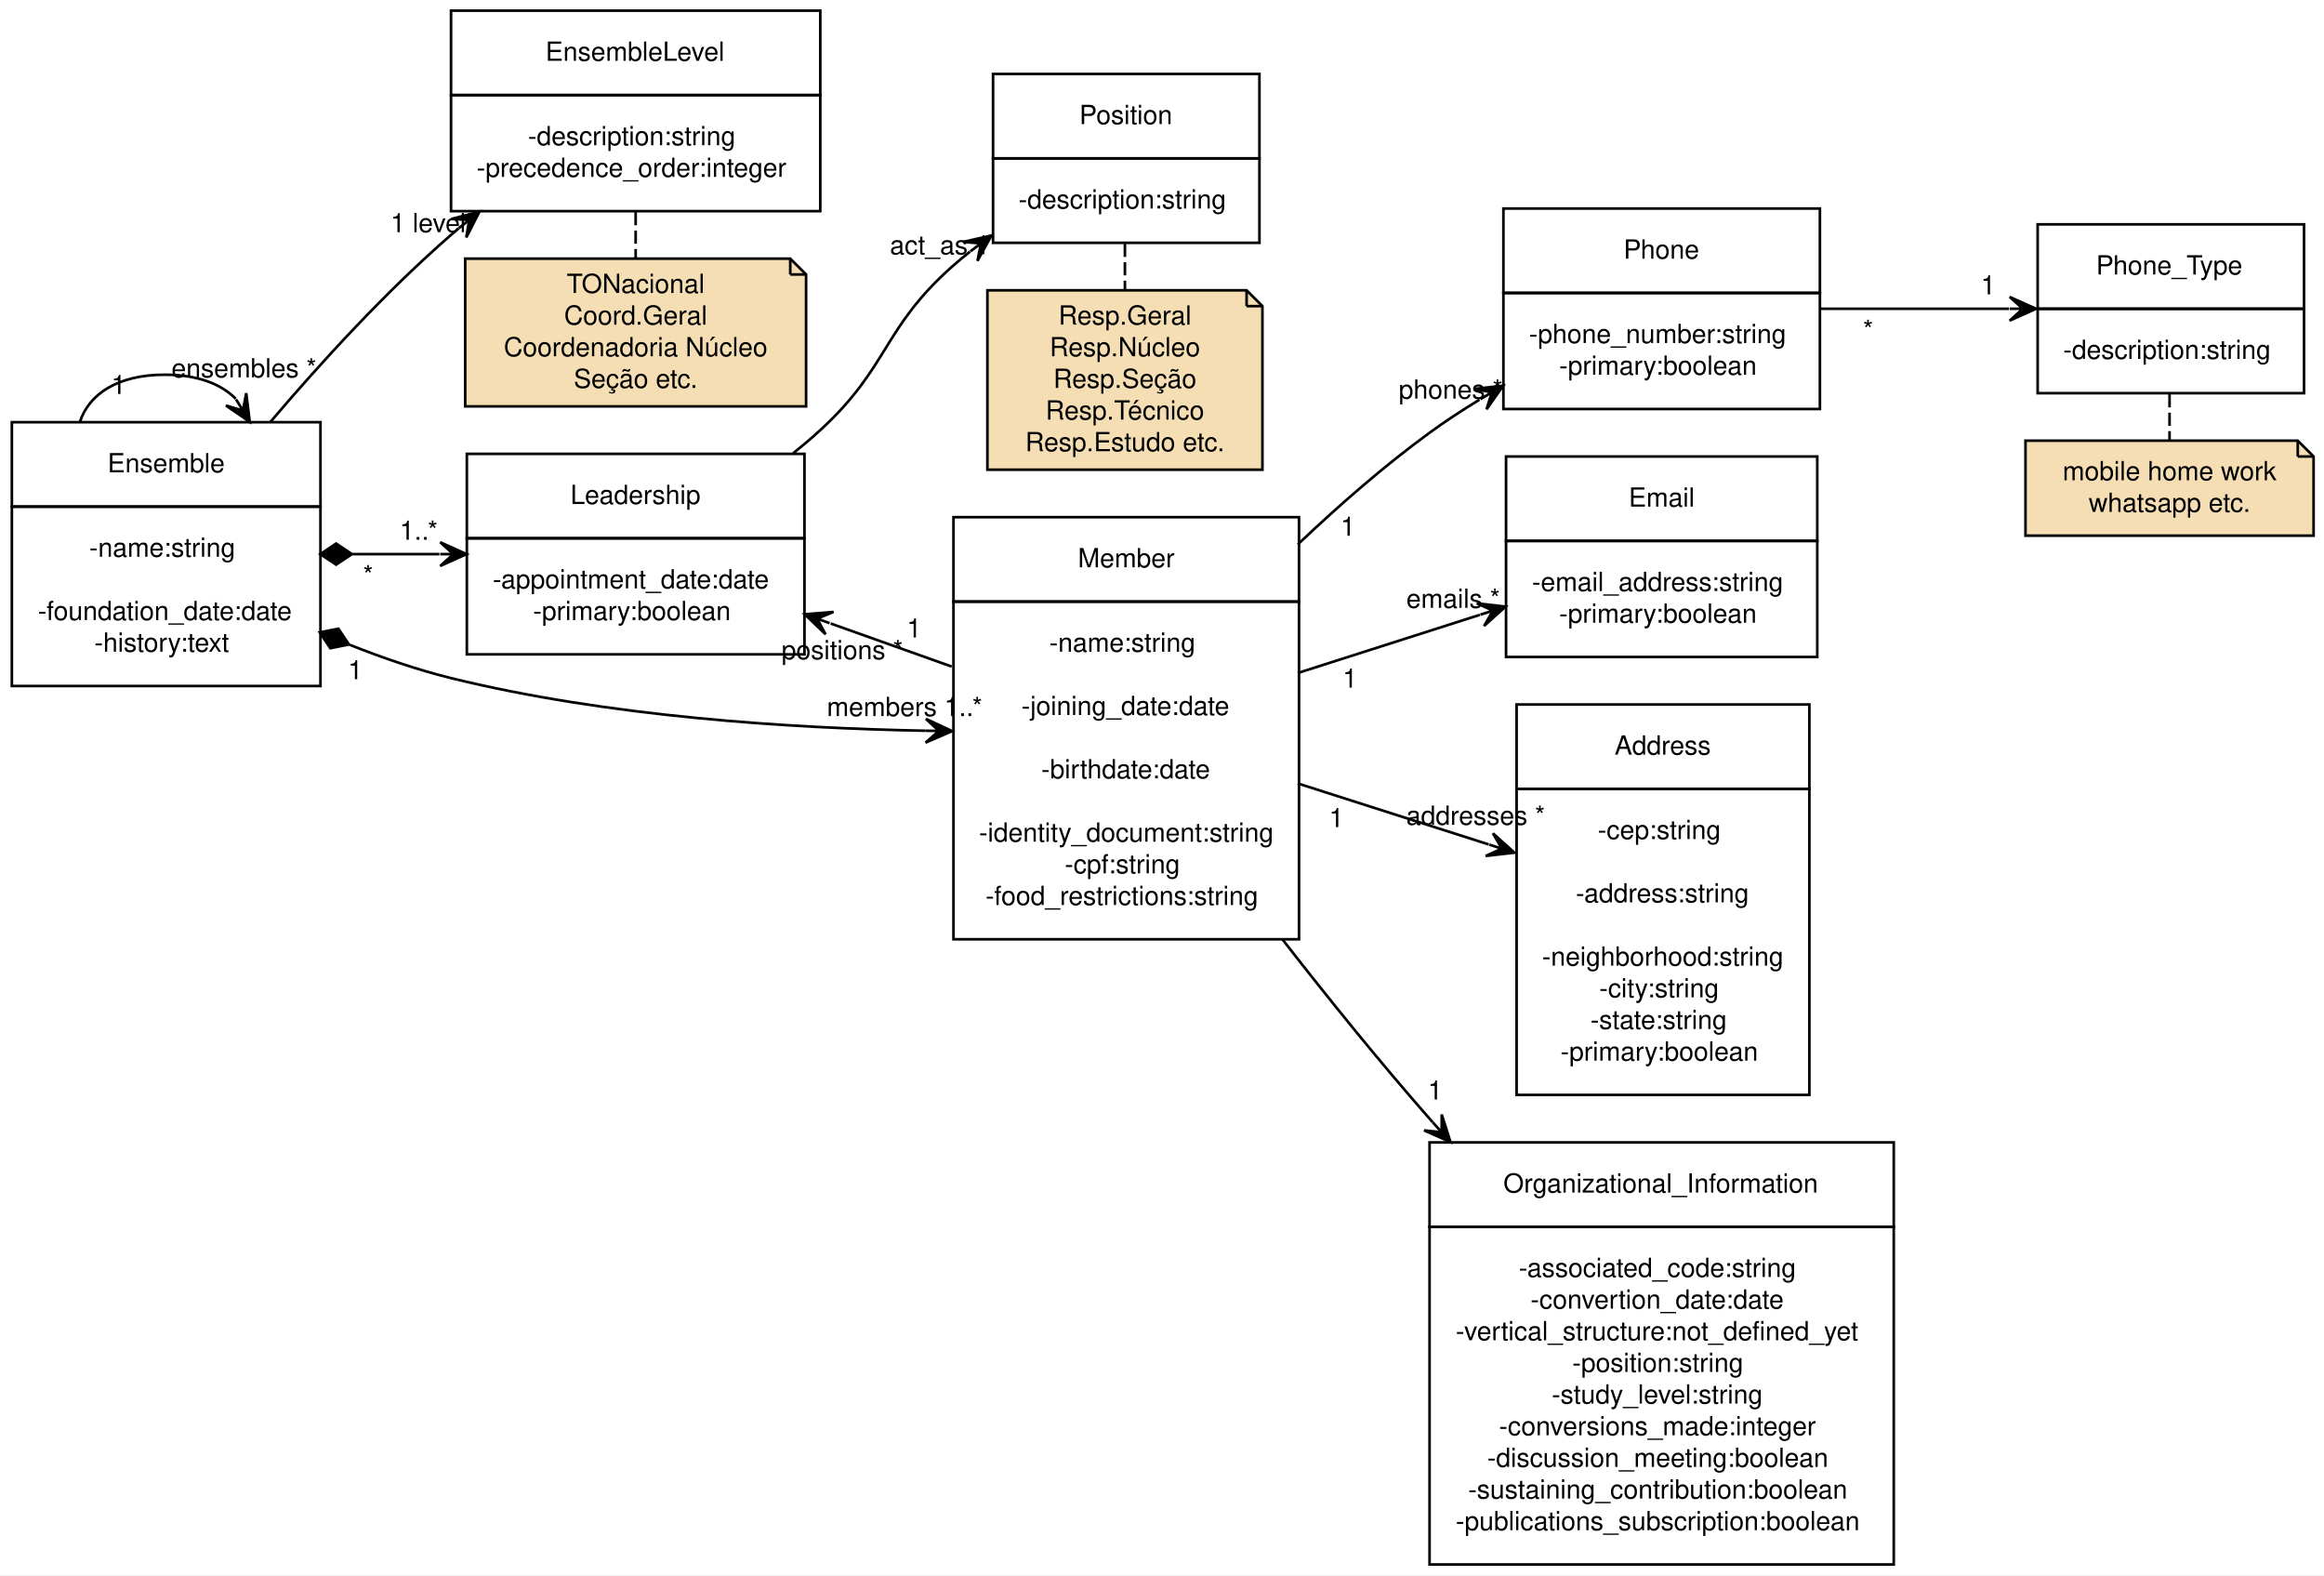
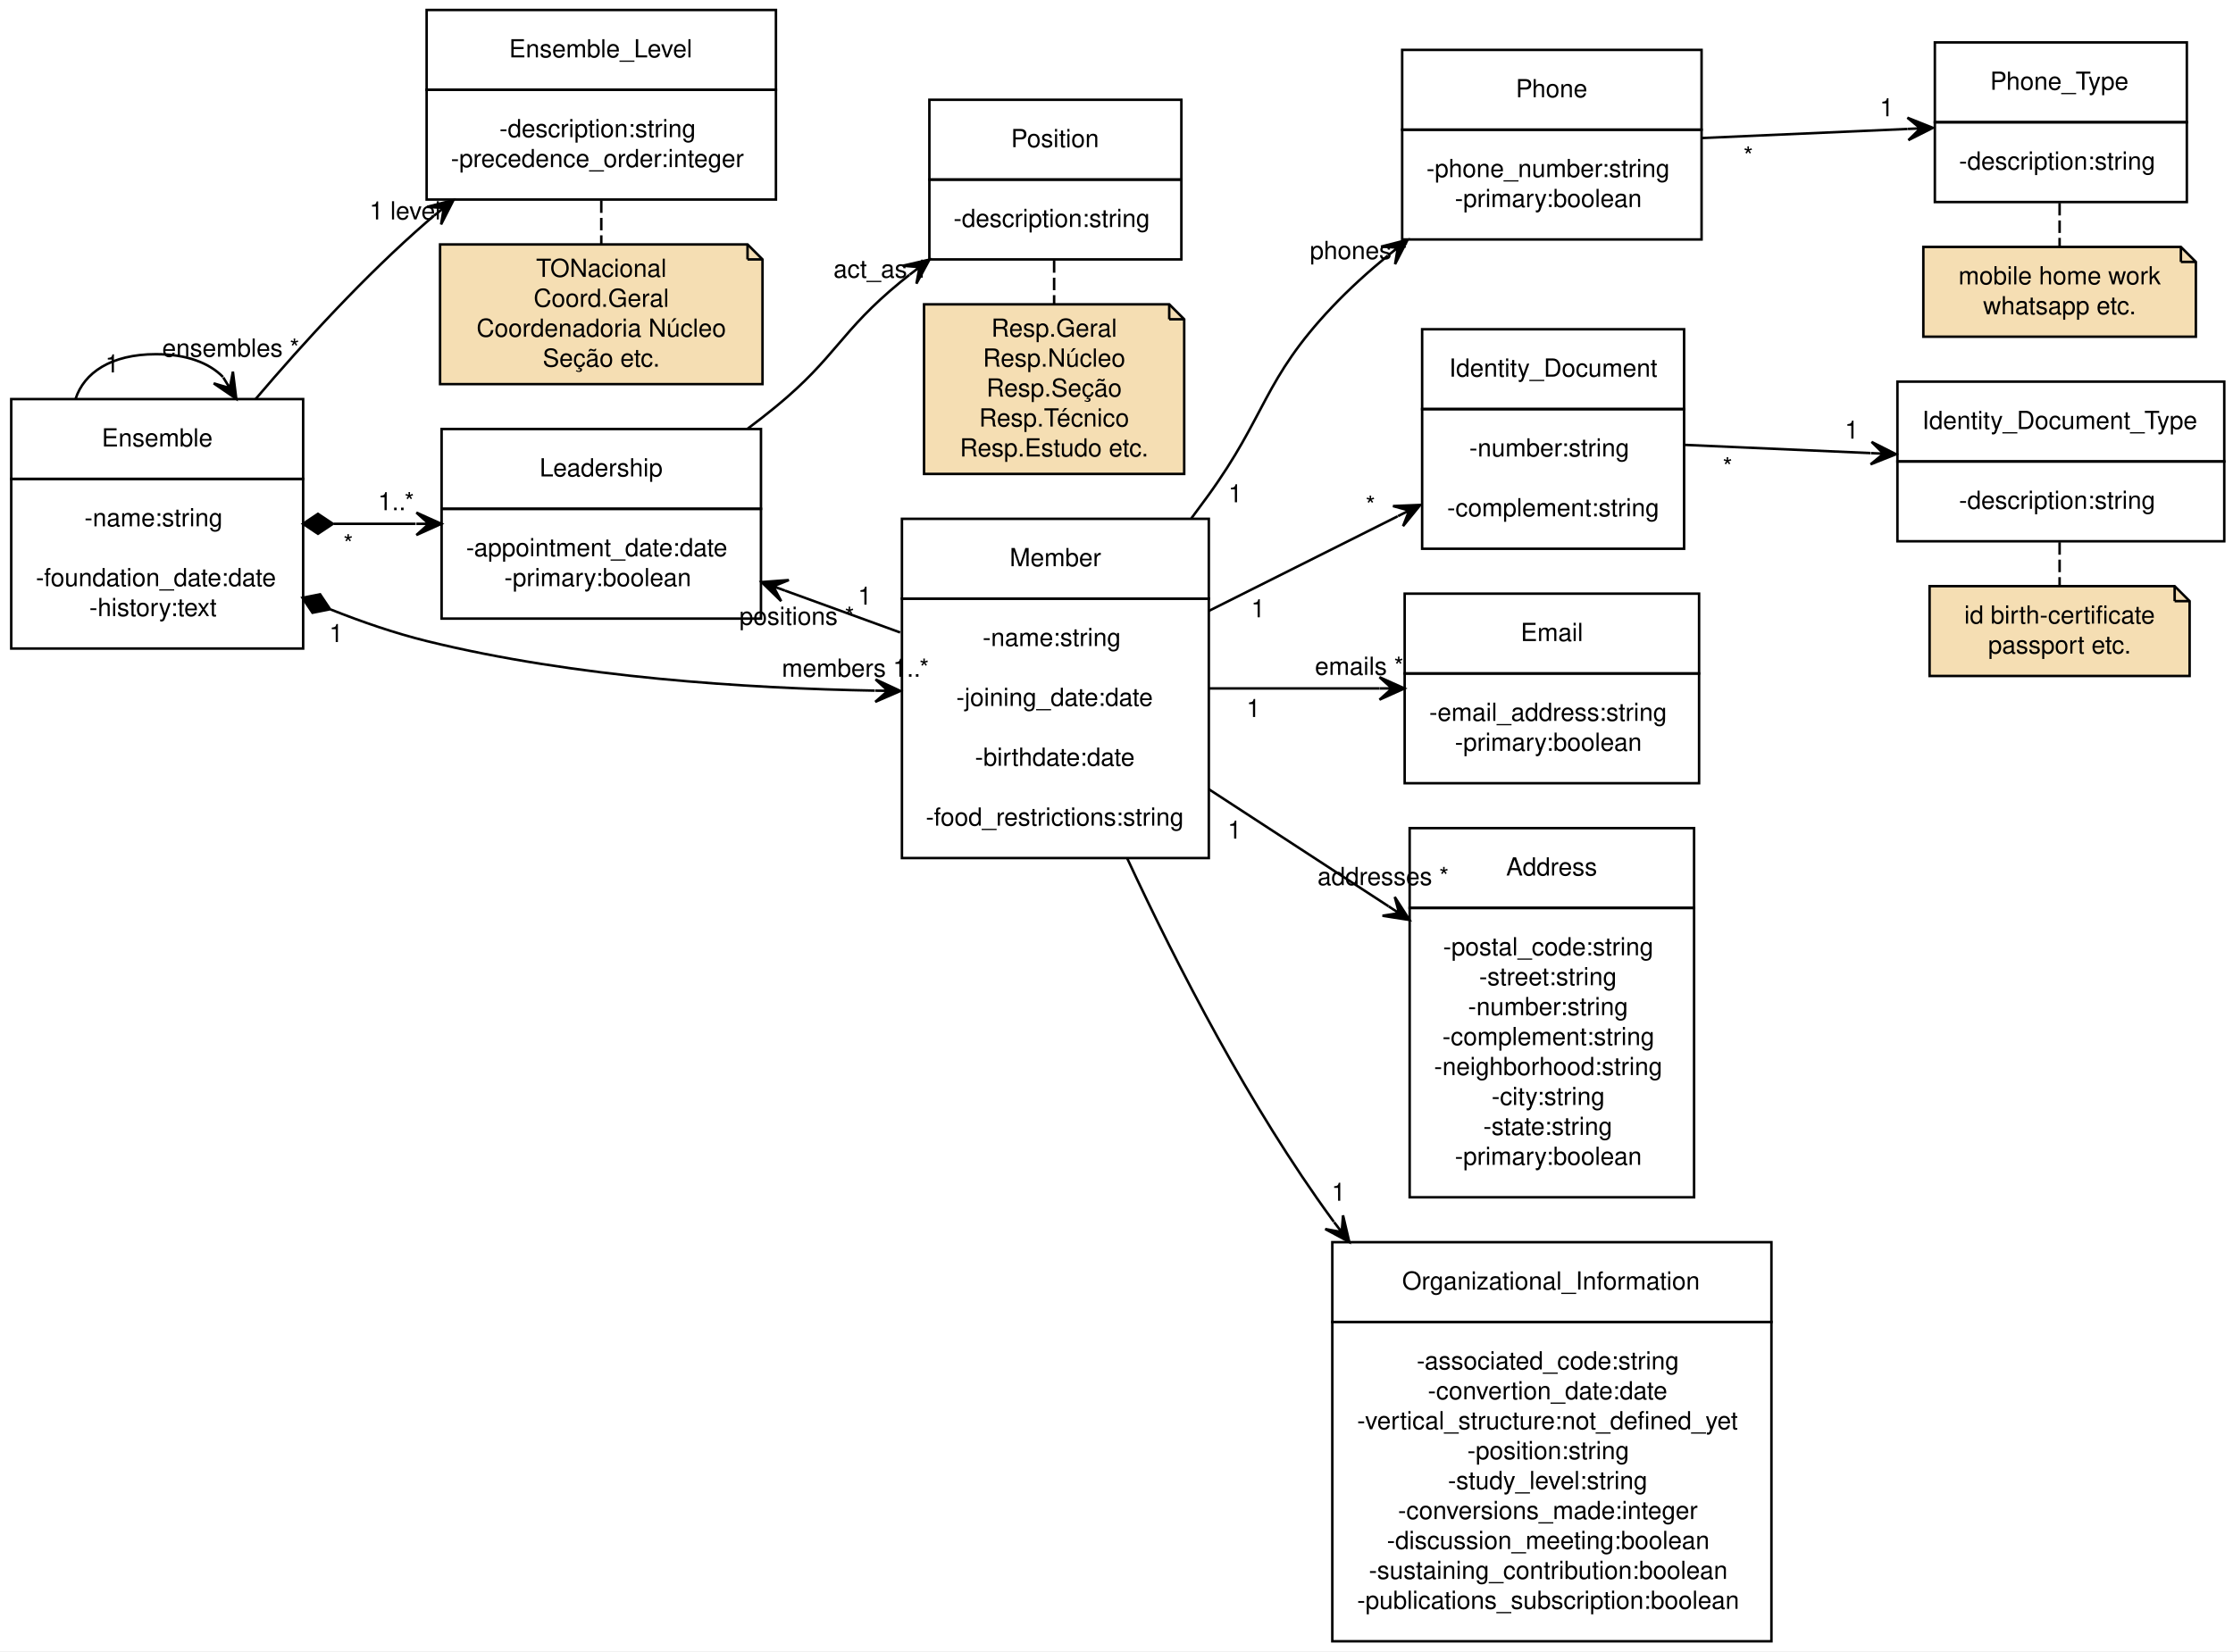
- <svg xmlns="http://www.w3.org/2000/svg" width="881pt" height="597pt" viewBox="0.00 0.00 881.12 597.00">
-   <g id="graph0" class="graph" transform="scale(1 1) rotate(0) translate(4 593)">
-     <polygon fill="#ffffff" stroke="transparent" points="-4,4 -4,-593 877.115,-593 877.115,4 -4,4" />
+ <svg xmlns="http://www.w3.org/2000/svg" width="895pt" height="662pt" viewBox="0.00 0.00 895.00 662.00">
+   <g id="graph0" class="graph" transform="scale(1 1) rotate(0) translate(4 658)">
+     <polygon fill="#ffffff" stroke="transparent" points="-4,4 -4,-658 891,-658 891,4 -4,4" />
    <g id="node1" class="node">
-       <polygon fill="none" stroke="#000000" points="372.5,-533 372.5,-565 473.5,-565 473.5,-533 372.5,-533" />
-       <text text-anchor="start" x="405.219" y="-546" font-family="Helvetica,sans-Serif" font-size="10.00" fill="#000000">Position</text>
-       <polygon fill="none" stroke="#000000" points="372.5,-501 372.5,-533 473.5,-533 473.5,-501 372.5,-501" />
-       <text text-anchor="start" x="382.163" y="-514" font-family="Helvetica,sans-Serif" font-size="10.00" fill="#000000"> -description:string</text>
+       <polygon fill="none" stroke="#000000" points="368.5,-586 368.5,-618 469.5,-618 469.5,-586 368.5,-586" />
+       <text text-anchor="start" x="401.219" y="-599" font-family="Helvetica,sans-Serif" font-size="10.00" fill="#000000">Position</text>
+       <polygon fill="none" stroke="#000000" points="368.5,-554 368.5,-586 469.5,-586 469.5,-554 368.5,-554" />
+       <text text-anchor="start" x="378.163" y="-567" font-family="Helvetica,sans-Serif" font-size="10.00" fill="#000000"> -description:string</text>
+     </g>
+     <g id="node14" class="node">
+       <polygon fill="#f5deb3" stroke="#000000" points="464.637,-536 366.363,-536 366.363,-468 470.637,-468 470.637,-530 464.637,-536" />
+       <polyline fill="none" stroke="#000000" points="464.637,-536 464.637,-530 " />
+       <polyline fill="none" stroke="#000000" points="470.637,-530 464.637,-530 " />
+       <text text-anchor="middle" x="418.5" y="-523" font-family="Helvetica,sans-Serif" font-size="10.00" fill="#000000">Resp.Geral</text>
+       <text text-anchor="middle" x="418.5" y="-511" font-family="Helvetica,sans-Serif" font-size="10.00" fill="#000000">Resp.Núcleo</text>
+       <text text-anchor="middle" x="418.5" y="-499" font-family="Helvetica,sans-Serif" font-size="10.00" fill="#000000">Resp.Seção</text>
+       <text text-anchor="middle" x="418.5" y="-487" font-family="Helvetica,sans-Serif" font-size="10.00" fill="#000000">Resp.Técnico</text>
+       <text text-anchor="middle" x="418.5" y="-475" font-family="Helvetica,sans-Serif" font-size="10.00" fill="#000000">Resp.Estudo etc.</text>
+     </g>
+     <g id="edge12" class="edge">
+       <path fill="none" stroke="#000000" stroke-dasharray="5,2" d="M418.5,-553.659C418.5,-547.814 418.5,-541.97 418.5,-536.125" />
+     </g>
+     <g id="node2" class="node">
+       <polygon fill="none" stroke="#000000" points="771.5,-609 771.5,-641 872.5,-641 872.5,-609 771.5,-609" />
+       <text text-anchor="start" x="793.654" y="-622" font-family="Helvetica,sans-Serif" font-size="10.00" fill="#000000">Phone_Type</text>
+       <polygon fill="none" stroke="#000000" points="771.5,-577 771.5,-609 872.5,-609 872.5,-577 771.5,-577" />
+       <text text-anchor="start" x="781.163" y="-590" font-family="Helvetica,sans-Serif" font-size="10.00" fill="#000000"> -description:string</text>
+     </g>
+     <g id="node15" class="node">
+       <polygon fill="#f5deb3" stroke="#000000" points="870.115,-559 766.885,-559 766.885,-523 876.115,-523 876.115,-553 870.115,-559" />
+       <polyline fill="none" stroke="#000000" points="870.115,-559 870.115,-553 " />
+       <polyline fill="none" stroke="#000000" points="876.115,-553 870.115,-553 " />
+       <text text-anchor="middle" x="821.5" y="-544" font-family="Helvetica,sans-Serif" font-size="10.00" fill="#000000">mobile home work</text>
+       <text text-anchor="middle" x="821.5" y="-532" font-family="Helvetica,sans-Serif" font-size="10.00" fill="#000000">whatsapp etc.</text>
+     </g>
+     <g id="edge15" class="edge">
+       <path fill="none" stroke="#000000" stroke-dasharray="5,2" d="M821.5,-576.619C821.5,-570.767 821.5,-564.915 821.5,-559.062" />
+     </g>
+     <g id="node3" class="node">
+       <polygon fill="none" stroke="#000000" points="558,-606 558,-638 678,-638 678,-606 558,-606" />
+       <text text-anchor="start" x="603.548" y="-619" font-family="Helvetica,sans-Serif" font-size="10.00" fill="#000000">Phone</text>
+       <polygon fill="none" stroke="#000000" points="558,-562 558,-606 678,-606 678,-562 558,-562" />
+       <text text-anchor="start" x="567.71" y="-587" font-family="Helvetica,sans-Serif" font-size="10.00" fill="#000000"> -phone_number:string</text>
+       <text text-anchor="start" x="579.108" y="-575" font-family="Helvetica,sans-Serif" font-size="10.00" fill="#000000"> -primary:boolean</text>
+     </g>
+     <g id="edge14" class="edge">
+       <path fill="none" stroke="#000000" d="M678.231,-602.664C704.201,-603.812 734.527,-605.154 760.574,-606.306" />
+       <polygon fill="#000000" stroke="#000000" points="770.7,-606.753 760.511,-610.807 765.705,-606.532 760.71,-606.311 760.71,-606.311 760.71,-606.311 765.705,-606.532 760.909,-601.816 770.7,-606.753 770.7,-606.753" />
+       <text text-anchor="middle" x="752.218" y="-611.397" font-family="Helvetica,sans-Serif" font-size="10.00" fill="#000000">1</text>
+       <text text-anchor="middle" x="696.713" y="-592.02" font-family="Helvetica,sans-Serif" font-size="10.00" fill="#000000">*</text>
+     </g>
+     <g id="node4" class="node">
+       <polygon fill="none" stroke="#000000" points="756.5,-473 756.5,-505 887.5,-505 887.5,-473 756.5,-473" />
+       <text text-anchor="start" x="766.429" y="-486" font-family="Helvetica,sans-Serif" font-size="10.00" fill="#000000">Identity_Document_Type</text>
+       <polygon fill="none" stroke="#000000" points="756.5,-441 756.5,-473 887.5,-473 887.5,-441 756.5,-441" />
+       <text text-anchor="start" x="781.163" y="-454" font-family="Helvetica,sans-Serif" font-size="10.00" fill="#000000"> -description:string</text>
+     </g>
+     <g id="node16" class="node">
+       <polygon fill="#f5deb3" stroke="#000000" points="867.612,-423 769.388,-423 769.388,-387 873.612,-387 873.612,-417 867.612,-423" />
+       <polyline fill="none" stroke="#000000" points="867.612,-423 867.612,-417 " />
+       <polyline fill="none" stroke="#000000" points="873.612,-417 867.612,-417 " />
+       <text text-anchor="middle" x="821.5" y="-408" font-family="Helvetica,sans-Serif" font-size="10.00" fill="#000000">id birth-certificate</text>
+       <text text-anchor="middle" x="821.5" y="-396" font-family="Helvetica,sans-Serif" font-size="10.00" fill="#000000">passport etc.</text>
+     </g>
+     <g id="edge17" class="edge">
+       <path fill="none" stroke="#000000" stroke-dasharray="5,2" d="M821.5,-440.619C821.5,-434.767 821.5,-428.915 821.5,-423.062" />
+     </g>
+     <g id="node5" class="node">
+       <polygon fill="none" stroke="#000000" points="566,-494 566,-526 671,-526 671,-494 566,-494" />
+       <text text-anchor="start" x="576.822" y="-507" font-family="Helvetica,sans-Serif" font-size="10.00" fill="#000000">Identity_Document</text>
+       <polygon fill="none" stroke="#000000" points="566,-438 566,-494 671,-494 671,-438 566,-438" />
+       <text text-anchor="start" x="584.887" y="-475" font-family="Helvetica,sans-Serif" font-size="10.00" fill="#000000"> -number:string</text>
+       <text text-anchor="start" x="575.998" y="-451" font-family="Helvetica,sans-Serif" font-size="10.00" fill="#000000">-complement:string</text>
+     </g>
+     <g id="edge16" class="edge">
+       <path fill="none" stroke="#000000" d="M670.671,-479.671C693.546,-478.659 720.772,-477.455 745.756,-476.35" />
+       <polygon fill="#000000" stroke="#000000" points="755.938,-475.899 746.147,-480.837 750.943,-476.12 745.948,-476.341 745.948,-476.341 745.948,-476.341 750.943,-476.12 745.749,-471.846 755.938,-475.899 755.938,-475.899" />
+       <text text-anchor="middle" x="738.203" y="-482.144" font-family="Helvetica,sans-Serif" font-size="10.00" fill="#000000">1</text>
+       <text text-anchor="middle" x="688.406" y="-467.426" font-family="Helvetica,sans-Serif" font-size="10.00" fill="#000000">*</text>
+     </g>
+     <g id="node6" class="node">
+       <polygon fill="none" stroke="#000000" points="559,-388 559,-420 677,-420 677,-388 559,-388" />
+       <text text-anchor="start" x="605.503" y="-401" font-family="Helvetica,sans-Serif" font-size="10.00" fill="#000000">Email</text>
+       <polygon fill="none" stroke="#000000" points="559,-344 559,-388 677,-388 677,-344 559,-344" />
+       <text text-anchor="start" x="568.83" y="-369" font-family="Helvetica,sans-Serif" font-size="10.00" fill="#000000"> -email_address:string</text>
+       <text text-anchor="start" x="579.108" y="-357" font-family="Helvetica,sans-Serif" font-size="10.00" fill="#000000"> -primary:boolean</text>
+     </g>
+     <g id="node7" class="node">
+       <polygon fill="none" stroke="#000000" points="561,-294 561,-326 675,-326 675,-294 561,-294" />
+       <text text-anchor="start" x="599.663" y="-307" font-family="Helvetica,sans-Serif" font-size="10.00" fill="#000000">Address</text>
+       <polygon fill="none" stroke="#000000" points="561,-178 561,-294 675,-294 675,-178 561,-178" />
+       <text text-anchor="start" x="574.379" y="-275" font-family="Helvetica,sans-Serif" font-size="10.00" fill="#000000"> -postal_code:string</text>
+       <text text-anchor="start" x="588.832" y="-263" font-family="Helvetica,sans-Serif" font-size="10.00" fill="#000000"> -street:string</text>
+       <text text-anchor="start" x="584.387" y="-251" font-family="Helvetica,sans-Serif" font-size="10.00" fill="#000000"> -number:string</text>
+       <text text-anchor="start" x="574.109" y="-239" font-family="Helvetica,sans-Serif" font-size="10.00" fill="#000000"> -complement:string</text>
+       <text text-anchor="start" x="570.765" y="-227" font-family="Helvetica,sans-Serif" font-size="10.00" fill="#000000"> -neighborhood:string</text>
+       <text text-anchor="start" x="593.835" y="-215" font-family="Helvetica,sans-Serif" font-size="10.00" fill="#000000"> -city:string</text>
+       <text text-anchor="start" x="590.496" y="-203" font-family="Helvetica,sans-Serif" font-size="10.00" fill="#000000"> -state:string</text>
+       <text text-anchor="start" x="579.108" y="-191" font-family="Helvetica,sans-Serif" font-size="10.00" fill="#000000"> -primary:boolean</text>
+     </g>
+     <g id="node8" class="node">
+       <polygon fill="none" stroke="#000000" points="167,-622 167,-654 307,-654 307,-622 167,-622" />
+       <text text-anchor="start" x="200.046" y="-635" font-family="Helvetica,sans-Serif" font-size="10.00" fill="#000000">Ensemble_Level</text>
+       <polygon fill="none" stroke="#000000" points="167,-578 167,-622 307,-622 307,-578 167,-578" />
+       <text text-anchor="start" x="196.163" y="-603" font-family="Helvetica,sans-Serif" font-size="10.00" fill="#000000"> -description:string</text>
+       <text text-anchor="start" x="176.707" y="-591" font-family="Helvetica,sans-Serif" font-size="10.00" fill="#000000"> -precedence_order:integer</text>
+     </g>
+     <g id="node13" class="node">
+       <polygon fill="#f5deb3" stroke="#000000" points="295.62,-560 172.38,-560 172.38,-504 301.62,-504 301.62,-554 295.62,-560" />
+       <polyline fill="none" stroke="#000000" points="295.62,-560 295.62,-554 " />
+       <polyline fill="none" stroke="#000000" points="301.62,-554 295.62,-554 " />
+       <text text-anchor="middle" x="237" y="-547" font-family="Helvetica,sans-Serif" font-size="10.00" fill="#000000">TONacional</text>
+       <text text-anchor="middle" x="237" y="-535" font-family="Helvetica,sans-Serif" font-size="10.00" fill="#000000">Coord.Geral</text>
+       <text text-anchor="middle" x="237" y="-523" font-family="Helvetica,sans-Serif" font-size="10.00" fill="#000000">Coordenadoria Núcleo</text>
+       <text text-anchor="middle" x="237" y="-511" font-family="Helvetica,sans-Serif" font-size="10.00" fill="#000000">Seção etc.</text>
+     </g>
+     <g id="edge1" class="edge">
+       <path fill="none" stroke="#000000" stroke-dasharray="5,2" d="M237,-577.65C237,-571.84 237,-566.029 237,-560.219" />
+     </g>
+     <g id="node9" class="node">
+       <polygon fill="none" stroke="#000000" points=".5,-466 .5,-498 117.5,-498 117.5,-466 .5,-466" />
+       <text text-anchor="start" x="36.773" y="-479" font-family="Helvetica,sans-Serif" font-size="10.00" fill="#000000">Ensemble</text>
+       <polygon fill="none" stroke="#000000" points=".5,-398 .5,-466 117.5,-466 117.5,-398 .5,-398" />
+       <text text-anchor="start" x="29.831" y="-447" font-family="Helvetica,sans-Serif" font-size="10.00" fill="#000000"> -name:string</text>
+       <text text-anchor="start" x="10.366" y="-423" font-family="Helvetica,sans-Serif" font-size="10.00" fill="#000000">-foundation_date:date</text>
+       <text text-anchor="start" x="31.776" y="-411" font-family="Helvetica,sans-Serif" font-size="10.00" fill="#000000"> -history:text</text>
+     </g>
+     <g id="edge2" class="edge">
+       <path fill="none" stroke="#000000" d="M98.446,-498.015C117.916,-520.902 142.404,-547.62 167,-569 167.963,-569.837 168.942,-570.672 169.934,-571.503" />
+       <polygon fill="#000000" stroke="#000000" points="177.768,-577.799 167.154,-575.042 173.87,-574.667 169.973,-571.535 169.973,-571.535 169.973,-571.535 173.87,-574.667 172.792,-568.027 177.768,-577.799 177.768,-577.799" />
+       <text text-anchor="middle" x="158.344" y="-570.032" font-family="Helvetica,sans-Serif" font-size="10.00" fill="#000000">1 level</text>
+     </g>
+     <g id="edge3" class="edge">
+       <path fill="none" stroke="#000000" d="M26.298,-498.114C29.688,-508.518 40.422,-516 58.5,-516 70.929,-516 79.886,-512.464 85.372,-506.873" />
+       <polygon fill="#000000" stroke="#000000" points="90.702,-498.114 89.348,-508.996 88.103,-502.385 85.504,-506.657 85.504,-506.657 85.504,-506.657 88.103,-502.385 81.659,-504.318 90.702,-498.114 90.702,-498.114" />
+       <text text-anchor="middle" x="88.5" y="-514.992" font-family="Helvetica,sans-Serif" font-size="10.00" fill="#000000">ensembles *</text>
+       <text text-anchor="middle" x="40.977" y="-508.698" font-family="Helvetica,sans-Serif" font-size="10.00" fill="#000000">1</text>
+     </g>
+     <g id="node10" class="node">
+       <polygon fill="none" stroke="#000000" points="173,-454 173,-486 301,-486 301,-454 173,-454" />
+       <text text-anchor="start" x="212.269" y="-467" font-family="Helvetica,sans-Serif" font-size="10.00" fill="#000000">Leadership</text>
+       <polygon fill="none" stroke="#000000" points="173,-410 173,-454 301,-454 301,-410 173,-410" />
+       <text text-anchor="start" x="182.811" y="-435" font-family="Helvetica,sans-Serif" font-size="10.00" fill="#000000"> -appointment_date:date</text>
+       <text text-anchor="start" x="198.108" y="-423" font-family="Helvetica,sans-Serif" font-size="10.00" fill="#000000"> -primary:boolean</text>
+     </g>
+     <g id="edge4" class="edge">
+       <path fill="none" stroke="#000000" d="M129.763,-448C140.562,-448 151.728,-448 162.592,-448" />
+       <polygon fill="#000000" stroke="#000000" points="129.442,-448 123.442,-452 117.442,-448 123.442,-444 129.442,-448" />
+       <polygon fill="#000000" stroke="#000000" points="172.893,-448 162.893,-452.5 167.893,-448 162.893,-448 162.893,-448 162.893,-448 167.893,-448 162.893,-443.5 172.893,-448 172.893,-448" />
+       <text text-anchor="middle" x="154.767" y="-453.452" font-family="Helvetica,sans-Serif" font-size="10.00" fill="#000000">1..*</text>
+       <text text-anchor="middle" x="135.568" y="-436.548" font-family="Helvetica,sans-Serif" font-size="10.00" fill="#000000">*</text>
+     </g>
+     <g id="node11" class="node">
+       <polygon fill="none" stroke="#000000" points="357.5,-418 357.5,-450 480.5,-450 480.5,-418 357.5,-418" />
+       <text text-anchor="start" x="400.668" y="-431" font-family="Helvetica,sans-Serif" font-size="10.00" fill="#000000">Member</text>
+       <polygon fill="none" stroke="#000000" points="357.5,-314 357.5,-418 480.5,-418 480.5,-314 357.5,-314" />
+       <text text-anchor="start" x="389.831" y="-399" font-family="Helvetica,sans-Serif" font-size="10.00" fill="#000000"> -name:string</text>
+       <text text-anchor="start" x="379.264" y="-375" font-family="Helvetica,sans-Serif" font-size="10.00" fill="#000000">-joining_date:date</text>
+       <text text-anchor="start" x="386.767" y="-351" font-family="Helvetica,sans-Serif" font-size="10.00" fill="#000000">-birthdate:date</text>
+       <text text-anchor="start" x="367.05" y="-327" font-family="Helvetica,sans-Serif" font-size="10.00" fill="#000000">-food_restrictions:string</text>
+     </g>
+     <g id="edge5" class="edge">
+       <path fill="none" stroke="#000000" d="M128.564,-413.642C141.115,-408.652 154.259,-404.146 167,-401 226.358,-386.342 295.784,-382.022 346.638,-381.123" />
+       <polygon fill="#000000" stroke="#000000" points="128.32,-413.744 124.307,-419.735 117.233,-418.336 121.246,-412.344 128.32,-413.744" />
+       <polygon fill="#000000" stroke="#000000" points="356.874,-380.983 346.936,-385.619 351.875,-381.051 346.875,-381.12 346.875,-381.12 346.875,-381.12 351.875,-381.051 346.814,-376.62 356.874,-380.983 356.874,-380.983" />
+       <text text-anchor="middle" x="338.865" y="-386.682" font-family="Helvetica,sans-Serif" font-size="10.00" fill="#000000">members 1..*</text>
+       <text text-anchor="middle" x="130.745" y="-400.59" font-family="Helvetica,sans-Serif" font-size="10.00" fill="#000000">1</text>
+     </g>
+     <g id="edge11" class="edge">
+       <path fill="none" stroke="#000000" d="M295.683,-486.146C299.575,-489.058 303.382,-492.024 307,-495 331.271,-514.964 332.696,-525.076 357,-545 358.147,-545.941 359.317,-546.88 360.503,-547.816" />
+       <polygon fill="#000000" stroke="#000000" points="368.544,-553.931 357.86,-551.46 364.564,-550.904 360.584,-547.878 360.584,-547.878 360.584,-547.878 364.564,-550.904 363.308,-544.295 368.544,-553.931 368.544,-553.931" />
+       <text text-anchor="middle" x="348.999" y="-546.687" font-family="Helvetica,sans-Serif" font-size="10.00" fill="#000000">act_as 1</text>
+     </g>
+     <g id="edge13" class="edge">
+       <path fill="none" stroke="#000000" d="M310.672,-421.21C325.977,-415.645 341.955,-409.834 356.778,-404.444" />
+       <polygon fill="#000000" stroke="#000000" points="301.245,-424.638 309.106,-416.991 305.945,-422.929 310.644,-421.221 310.644,-421.221 310.644,-421.221 305.945,-422.929 312.181,-425.45 301.245,-424.638 301.245,-424.638" />
+       <text text-anchor="middle" x="342.632" y="-415.582" font-family="Helvetica,sans-Serif" font-size="10.00" fill="#000000">1</text>
+       <text text-anchor="middle" x="315.392" y="-407.5" font-family="Helvetica,sans-Serif" font-size="10.00" fill="#000000">positions *</text>
+     </g>
+     <g id="edge7" class="edge">
+       <path fill="none" stroke="#000000" d="M473.491,-450.18C475.711,-453.144 477.889,-456.092 480,-459 503.753,-491.72 502.197,-505.645 530,-535 536.759,-542.136 544.381,-549.044 552.242,-555.523" />
+       <polygon fill="#000000" stroke="#000000" points="560.159,-561.852 549.538,-559.122 556.254,-558.73 552.348,-555.608 552.348,-555.608 552.348,-555.608 556.254,-558.73 555.158,-552.093 560.159,-561.852 560.159,-561.852" />
+       <text text-anchor="middle" x="540.723" y="-554.135" font-family="Helvetica,sans-Serif" font-size="10.00" fill="#000000">phones *</text>
+       <text text-anchor="middle" x="491.118" y="-456.63" font-family="Helvetica,sans-Serif" font-size="10.00" fill="#000000">1</text>
+     </g>
+     <g id="edge10" class="edge">
+       <path fill="none" stroke="#000000" d="M480.257,-412.956C504.407,-425.061 532.051,-438.918 556.205,-451.025" />
+       <polygon fill="#000000" stroke="#000000" points="565.277,-455.572 554.321,-455.114 560.807,-453.332 556.337,-451.091 556.337,-451.091 556.337,-451.091 560.807,-453.332 558.354,-447.068 565.277,-455.572 565.277,-455.572" />
+       <text text-anchor="middle" x="545.285" y="-452.006" font-family="Helvetica,sans-Serif" font-size="10.00" fill="#000000">*</text>
+       <text text-anchor="middle" x="500.249" y="-410.522" font-family="Helvetica,sans-Serif" font-size="10.00" fill="#000000">1</text>
+     </g>
+     <g id="edge8" class="edge">
+       <path fill="none" stroke="#000000" d="M480.257,-382C501.99,-382 526.552,-382 548.854,-382" />
+       <polygon fill="#000000" stroke="#000000" points="558.923,-382 548.923,-386.5 553.923,-382 548.923,-382 548.923,-382 548.923,-382 553.923,-382 548.923,-377.5 558.923,-382 558.923,-382" />
+       <text text-anchor="middle" x="540.797" y="-387.452" font-family="Helvetica,sans-Serif" font-size="10.00" fill="#000000">emails *</text>
+       <text text-anchor="middle" x="498.383" y="-370.548" font-family="Helvetica,sans-Serif" font-size="10.00" fill="#000000">1</text>
+     </g>
+     <g id="edge9" class="edge">
+       <path fill="none" stroke="#000000" d="M480.257,-341.757C503.189,-326.814 529.27,-309.819 552.523,-294.667" />
+       <polygon fill="#000000" stroke="#000000" points="560.951,-289.175 555.029,-298.405 556.762,-291.905 552.573,-294.635 552.573,-294.635 552.573,-294.635 556.762,-291.905 550.116,-290.864 560.951,-289.175 560.951,-289.175" />
+       <text text-anchor="middle" x="550.379" y="-303.152" font-family="Helvetica,sans-Serif" font-size="10.00" fill="#000000">addresses *</text>
+       <text text-anchor="middle" x="490.829" y="-321.78" font-family="Helvetica,sans-Serif" font-size="10.00" fill="#000000">1</text>
    </g>
    <g id="node12" class="node">
-       <polygon fill="#f5deb3" stroke="#000000" points="468.637,-483 370.363,-483 370.363,-415 474.637,-415 474.637,-477 468.637,-483" />
-       <polyline fill="none" stroke="#000000" points="468.637,-483 468.637,-477 " />
-       <polyline fill="none" stroke="#000000" points="474.637,-477 468.637,-477 " />
-       <text text-anchor="middle" x="422.5" y="-470" font-family="Helvetica,sans-Serif" font-size="10.00" fill="#000000">Resp.Geral</text>
-       <text text-anchor="middle" x="422.5" y="-458" font-family="Helvetica,sans-Serif" font-size="10.00" fill="#000000">Resp.Núcleo</text>
-       <text text-anchor="middle" x="422.5" y="-446" font-family="Helvetica,sans-Serif" font-size="10.00" fill="#000000">Resp.Seção</text>
-       <text text-anchor="middle" x="422.5" y="-434" font-family="Helvetica,sans-Serif" font-size="10.00" fill="#000000">Resp.Técnico</text>
-       <text text-anchor="middle" x="422.5" y="-422" font-family="Helvetica,sans-Serif" font-size="10.00" fill="#000000">Resp.Estudo etc.</text>
-     </g>
-     <g id="edge11" class="edge">
-       <path fill="none" stroke="#000000" stroke-dasharray="5,2" d="M422.5,-500.659C422.5,-494.815 422.5,-488.97 422.5,-483.125" />
-     </g>
-     <g id="node2" class="node">
-       <polygon fill="none" stroke="#000000" points="768.558,-476 768.558,-508 869.558,-508 869.558,-476 768.558,-476" />
-       <text text-anchor="start" x="790.712" y="-489" font-family="Helvetica,sans-Serif" font-size="10.00" fill="#000000">Phone_Type</text>
-       <polygon fill="none" stroke="#000000" points="768.558,-444 768.558,-476 869.558,-476 869.558,-444 768.558,-444" />
-       <text text-anchor="start" x="778.221" y="-457" font-family="Helvetica,sans-Serif" font-size="10.00" fill="#000000"> -description:string</text>
-     </g>
-     <g id="node13" class="node">
-       <polygon fill="#f5deb3" stroke="#000000" points="867.173,-426 763.942,-426 763.942,-390 873.173,-390 873.173,-420 867.173,-426" />
-       <polyline fill="none" stroke="#000000" points="867.173,-426 867.173,-420 " />
-       <polyline fill="none" stroke="#000000" points="873.173,-420 867.173,-420 " />
-       <text text-anchor="middle" x="818.558" y="-411" font-family="Helvetica,sans-Serif" font-size="10.00" fill="#000000">mobile home work</text>
-       <text text-anchor="middle" x="818.558" y="-399" font-family="Helvetica,sans-Serif" font-size="10.00" fill="#000000">whatsapp etc.</text>
-     </g>
-     <g id="edge14" class="edge">
-       <path fill="none" stroke="#000000" stroke-dasharray="5,2" d="M818.558,-443.619C818.558,-437.767 818.558,-431.915 818.558,-426.062" />
-     </g>
-     <g id="node3" class="node">
-       <polygon fill="none" stroke="#000000" points="566,-482 566,-514 686,-514 686,-482 566,-482" />
-       <text text-anchor="start" x="611.548" y="-495" font-family="Helvetica,sans-Serif" font-size="10.00" fill="#000000">Phone</text>
-       <polygon fill="none" stroke="#000000" points="566,-438 566,-482 686,-482 686,-438 566,-438" />
-       <text text-anchor="start" x="575.71" y="-463" font-family="Helvetica,sans-Serif" font-size="10.00" fill="#000000"> -phone_number:string</text>
-       <text text-anchor="start" x="587.108" y="-451" font-family="Helvetica,sans-Serif" font-size="10.00" fill="#000000"> -primary:boolean</text>
-     </g>
-     <g id="edge13" class="edge">
-       <path fill="none" stroke="#000000" d="M686.134,-476C708.909,-476 734.841,-476 757.683,-476" />
-       <polygon fill="#000000" stroke="#000000" points="767.939,-476 757.939,-480.5 762.939,-476 757.939,-476 757.939,-476 757.939,-476 762.939,-476 757.939,-471.5 767.939,-476 767.939,-476" />
-       <text text-anchor="middle" x="749.813" y="-481.452" font-family="Helvetica,sans-Serif" font-size="10.00" fill="#000000">1</text>
-       <text text-anchor="middle" x="704.26" y="-464.548" font-family="Helvetica,sans-Serif" font-size="10.00" fill="#000000">*</text>
-     </g>
-     <g id="node4" class="node">
-       <polygon fill="none" stroke="#000000" points="567,-388 567,-420 685,-420 685,-388 567,-388" />
-       <text text-anchor="start" x="613.503" y="-401" font-family="Helvetica,sans-Serif" font-size="10.00" fill="#000000">Email</text>
-       <polygon fill="none" stroke="#000000" points="567,-344 567,-388 685,-388 685,-344 567,-344" />
-       <text text-anchor="start" x="576.83" y="-369" font-family="Helvetica,sans-Serif" font-size="10.00" fill="#000000"> -email_address:string</text>
-       <text text-anchor="start" x="587.108" y="-357" font-family="Helvetica,sans-Serif" font-size="10.00" fill="#000000"> -primary:boolean</text>
-     </g>
-     <g id="node5" class="node">
-       <polygon fill="none" stroke="#000000" points="571,-294 571,-326 682,-326 682,-294 571,-294" />
-       <text text-anchor="start" x="608.163" y="-307" font-family="Helvetica,sans-Serif" font-size="10.00" fill="#000000">Address</text>
-       <polygon fill="none" stroke="#000000" points="571,-178 571,-294 682,-294 682,-178 571,-178" />
-       <text text-anchor="start" x="601.775" y="-275" font-family="Helvetica,sans-Serif" font-size="10.00" fill="#000000"> -cep:string</text>
-       <text text-anchor="start" x="593.441" y="-251" font-family="Helvetica,sans-Serif" font-size="10.00" fill="#000000">-address:string</text>
-       <text text-anchor="start" x="580.654" y="-227" font-family="Helvetica,sans-Serif" font-size="10.00" fill="#000000">-neighborhood:string</text>
-       <text text-anchor="start" x="602.335" y="-215" font-family="Helvetica,sans-Serif" font-size="10.00" fill="#000000"> -city:string</text>
-       <text text-anchor="start" x="598.996" y="-203" font-family="Helvetica,sans-Serif" font-size="10.00" fill="#000000"> -state:string</text>
-       <text text-anchor="start" x="587.608" y="-191" font-family="Helvetica,sans-Serif" font-size="10.00" fill="#000000"> -primary:boolean</text>
-     </g>
-     <g id="node6" class="node">
-       <polygon fill="none" stroke="#000000" points="167,-557 167,-589 307,-589 307,-557 167,-557" />
-       <text text-anchor="start" x="202.826" y="-570" font-family="Helvetica,sans-Serif" font-size="10.00" fill="#000000">EnsembleLevel</text>
-       <polygon fill="none" stroke="#000000" points="167,-513 167,-557 307,-557 307,-513 167,-513" />
-       <text text-anchor="start" x="196.163" y="-538" font-family="Helvetica,sans-Serif" font-size="10.00" fill="#000000"> -description:string</text>
-       <text text-anchor="start" x="176.707" y="-526" font-family="Helvetica,sans-Serif" font-size="10.00" fill="#000000"> -precedence_order:integer</text>
-     </g>
-     <g id="node11" class="node">
-       <polygon fill="#f5deb3" stroke="#000000" points="295.62,-495 172.38,-495 172.38,-439 301.62,-439 301.62,-489 295.62,-495" />
-       <polyline fill="none" stroke="#000000" points="295.62,-495 295.62,-489 " />
-       <polyline fill="none" stroke="#000000" points="301.62,-489 295.62,-489 " />
-       <text text-anchor="middle" x="237" y="-482" font-family="Helvetica,sans-Serif" font-size="10.00" fill="#000000">TONacional</text>
-       <text text-anchor="middle" x="237" y="-470" font-family="Helvetica,sans-Serif" font-size="10.00" fill="#000000">Coord.Geral</text>
-       <text text-anchor="middle" x="237" y="-458" font-family="Helvetica,sans-Serif" font-size="10.00" fill="#000000">Coordenadoria Núcleo</text>
-       <text text-anchor="middle" x="237" y="-446" font-family="Helvetica,sans-Serif" font-size="10.00" fill="#000000">Seção etc.</text>
-     </g>
-     <g id="edge1" class="edge">
-       <path fill="none" stroke="#000000" stroke-dasharray="5,2" d="M237,-512.65C237,-506.84 237,-501.029 237,-495.219" />
-     </g>
-     <g id="node7" class="node">
-       <polygon fill="none" stroke="#000000" points=".5,-401 .5,-433 117.5,-433 117.5,-401 .5,-401" />
-       <text text-anchor="start" x="36.773" y="-414" font-family="Helvetica,sans-Serif" font-size="10.00" fill="#000000">Ensemble</text>
-       <polygon fill="none" stroke="#000000" points=".5,-333 .5,-401 117.5,-401 117.5,-333 .5,-333" />
-       <text text-anchor="start" x="29.831" y="-382" font-family="Helvetica,sans-Serif" font-size="10.00" fill="#000000"> -name:string</text>
-       <text text-anchor="start" x="10.366" y="-358" font-family="Helvetica,sans-Serif" font-size="10.00" fill="#000000">-foundation_date:date</text>
-       <text text-anchor="start" x="31.776" y="-346" font-family="Helvetica,sans-Serif" font-size="10.00" fill="#000000"> -history:text</text>
-     </g>
-     <g id="edge2" class="edge">
-       <path fill="none" stroke="#000000" d="M98.446,-433.015C117.916,-455.902 142.404,-482.62 167,-504 167.963,-504.837 168.942,-505.672 169.934,-506.503" />
-       <polygon fill="#000000" stroke="#000000" points="177.768,-512.799 167.154,-510.042 173.87,-509.667 169.973,-506.535 169.973,-506.535 169.973,-506.535 173.87,-509.667 172.792,-503.027 177.768,-512.799 177.768,-512.799" />
-       <text text-anchor="middle" x="158.344" y="-505.032" font-family="Helvetica,sans-Serif" font-size="10.00" fill="#000000">1 level</text>
-     </g>
-     <g id="edge3" class="edge">
-       <path fill="none" stroke="#000000" d="M26.298,-433.114C29.688,-443.518 40.422,-451 58.5,-451 70.929,-451 79.886,-447.464 85.372,-441.873" />
-       <polygon fill="#000000" stroke="#000000" points="90.702,-433.114 89.348,-443.996 88.103,-437.385 85.504,-441.657 85.504,-441.657 85.504,-441.657 88.103,-437.385 81.659,-439.318 90.702,-433.114 90.702,-433.114" />
-       <text text-anchor="middle" x="88.5" y="-449.992" font-family="Helvetica,sans-Serif" font-size="10.00" fill="#000000">ensembles *</text>
-       <text text-anchor="middle" x="40.977" y="-443.698" font-family="Helvetica,sans-Serif" font-size="10.00" fill="#000000">1</text>
-     </g>
-     <g id="node8" class="node">
-       <polygon fill="none" stroke="#000000" points="173,-389 173,-421 301,-421 301,-389 173,-389" />
-       <text text-anchor="start" x="212.269" y="-402" font-family="Helvetica,sans-Serif" font-size="10.00" fill="#000000">Leadership</text>
-       <polygon fill="none" stroke="#000000" points="173,-345 173,-389 301,-389 301,-345 173,-345" />
-       <text text-anchor="start" x="182.811" y="-370" font-family="Helvetica,sans-Serif" font-size="10.00" fill="#000000"> -appointment_date:date</text>
-       <text text-anchor="start" x="198.108" y="-358" font-family="Helvetica,sans-Serif" font-size="10.00" fill="#000000"> -primary:boolean</text>
-     </g>
-     <g id="edge4" class="edge">
-       <path fill="none" stroke="#000000" d="M129.763,-383C140.562,-383 151.728,-383 162.592,-383" />
-       <polygon fill="#000000" stroke="#000000" points="129.442,-383 123.442,-387 117.442,-383 123.442,-379 129.442,-383" />
-       <polygon fill="#000000" stroke="#000000" points="172.893,-383 162.893,-387.5 167.893,-383 162.893,-383 162.893,-383 162.893,-383 167.893,-383 162.893,-378.5 172.893,-383 172.893,-383" />
-       <text text-anchor="middle" x="154.767" y="-388.452" font-family="Helvetica,sans-Serif" font-size="10.00" fill="#000000">1..*</text>
-       <text text-anchor="middle" x="135.568" y="-371.548" font-family="Helvetica,sans-Serif" font-size="10.00" fill="#000000">*</text>
-     </g>
-     <g id="node9" class="node">
-       <polygon fill="none" stroke="#000000" points="357.5,-365 357.5,-397 488.5,-397 488.5,-365 357.5,-365" />
-       <text text-anchor="start" x="404.668" y="-378" font-family="Helvetica,sans-Serif" font-size="10.00" fill="#000000">Member</text>
-       <polygon fill="none" stroke="#000000" points="357.5,-237 357.5,-365 488.5,-365 488.5,-237 357.5,-237" />
-       <text text-anchor="start" x="393.831" y="-346" font-family="Helvetica,sans-Serif" font-size="10.00" fill="#000000"> -name:string</text>
-       <text text-anchor="start" x="383.264" y="-322" font-family="Helvetica,sans-Serif" font-size="10.00" fill="#000000">-joining_date:date</text>
-       <text text-anchor="start" x="390.767" y="-298" font-family="Helvetica,sans-Serif" font-size="10.00" fill="#000000">-birthdate:date</text>
-       <text text-anchor="start" x="367.156" y="-274" font-family="Helvetica,sans-Serif" font-size="10.00" fill="#000000">-identity_document:string</text>
-       <text text-anchor="start" x="399.665" y="-262" font-family="Helvetica,sans-Serif" font-size="10.00" fill="#000000"> -cpf:string</text>
-       <text text-anchor="start" x="369.661" y="-250" font-family="Helvetica,sans-Serif" font-size="10.00" fill="#000000"> -food_restrictions:string</text>
-     </g>
-     <g id="edge5" class="edge">
-       <path fill="none" stroke="#000000" d="M128.561,-348.63C141.113,-343.641 154.257,-339.139 167,-336 226.318,-321.389 295.529,-316.987 346.944,-316.045" />
-       <polygon fill="#000000" stroke="#000000" points="128.317,-348.731 124.304,-354.722 117.23,-353.323 121.243,-347.331 128.317,-348.731" />
-       <polygon fill="#000000" stroke="#000000" points="356.981,-315.901 347.047,-320.544 351.982,-315.973 346.982,-316.045 346.982,-316.045 346.982,-316.045 351.982,-315.973 346.918,-311.545 356.981,-315.901 356.981,-315.901" />
-       <text text-anchor="middle" x="338.978" y="-321.613" font-family="Helvetica,sans-Serif" font-size="10.00" fill="#000000">members 1..*</text>
-       <text text-anchor="middle" x="130.742" y="-335.578" font-family="Helvetica,sans-Serif" font-size="10.00" fill="#000000">1</text>
-     </g>
-     <g id="edge10" class="edge">
-       <path fill="none" stroke="#000000" d="M296.771,-421.279C300.322,-424.117 303.762,-427.033 307,-430 333.101,-453.914 330.52,-468.506 357,-492 359.164,-493.92 361.428,-495.807 363.76,-497.654" />
-       <polygon fill="#000000" stroke="#000000" points="371.903,-503.764 361.204,-501.362 367.904,-500.763 363.904,-497.762 363.904,-497.762 363.904,-497.762 367.904,-500.763 366.605,-494.163 371.903,-503.764 371.903,-503.764" />
-       <text text-anchor="middle" x="352.332" y="-496.646" font-family="Helvetica,sans-Serif" font-size="10.00" fill="#000000">act_as 1</text>
-     </g>
-     <g id="edge12" class="edge">
-       <path fill="none" stroke="#000000" d="M310.945,-356.691C326.11,-351.295 341.974,-345.651 356.824,-340.367" />
-       <polygon fill="#000000" stroke="#000000" points="301.098,-360.194 309.011,-352.602 305.809,-358.518 310.52,-356.842 310.52,-356.842 310.52,-356.842 305.809,-358.518 312.028,-361.082 301.098,-360.194 301.098,-360.194" />
-       <text text-anchor="middle" x="342.58" y="-351.406" font-family="Helvetica,sans-Serif" font-size="10.00" fill="#000000">1</text>
-       <text text-anchor="middle" x="315.342" y="-343.155" font-family="Helvetica,sans-Serif" font-size="10.00" fill="#000000">positions *</text>
-     </g>
-     <g id="edge7" class="edge">
-       <path fill="none" stroke="#000000" d="M488.07,-386.692C503.704,-401.535 520.851,-416.489 538,-429 543.964,-433.351 550.382,-437.556 556.937,-441.544" />
-       <polygon fill="#000000" stroke="#000000" points="565.931,-446.839 555.03,-445.643 561.622,-444.302 557.313,-441.765 557.313,-441.765 557.313,-441.765 561.622,-444.302 559.597,-437.887 565.931,-446.839 565.931,-446.839" />
-       <text text-anchor="middle" x="546.023" y="-441.926" font-family="Helvetica,sans-Serif" font-size="10.00" fill="#000000">phones *</text>
-       <text text-anchor="middle" x="507.064" y="-389.956" font-family="Helvetica,sans-Serif" font-size="10.00" fill="#000000">1</text>
-     </g>
-     <g id="edge8" class="edge">
-       <path fill="none" stroke="#000000" d="M488.009,-337.924C510.073,-344.972 534.753,-352.855 557.073,-359.984" />
-       <polygon fill="#000000" stroke="#000000" points="566.81,-363.094 555.915,-364.338 562.048,-361.573 557.285,-360.051 557.285,-360.051 557.285,-360.051 562.048,-361.573 558.654,-355.765 566.81,-363.094 566.81,-363.094" />
-       <text text-anchor="middle" x="546.972" y="-362.631" font-family="Helvetica,sans-Serif" font-size="10.00" fill="#000000">emails *</text>
-       <text text-anchor="middle" x="507.847" y="-332.388" font-family="Helvetica,sans-Serif" font-size="10.00" fill="#000000">1</text>
-     </g>
-     <g id="edge9" class="edge">
-       <path fill="none" stroke="#000000" d="M488.009,-296.076C511.189,-288.672 537.255,-280.346 560.44,-272.941" />
-       <polygon fill="#000000" stroke="#000000" points="570.183,-269.829 562.026,-277.158 565.419,-271.35 560.657,-272.871 560.657,-272.871 560.657,-272.871 565.419,-271.35 559.287,-268.585 570.183,-269.829 570.183,-269.829" />
-       <text text-anchor="middle" x="555.487" y="-280.396" font-family="Helvetica,sans-Serif" font-size="10.00" fill="#000000">addresses *</text>
-       <text text-anchor="middle" x="502.704" y="-279.509" font-family="Helvetica,sans-Serif" font-size="10.00" fill="#000000">1</text>
-     </g>
-     <g id="node10" class="node">
-       <polygon fill="none" stroke="#000000" points="538,-128 538,-160 714,-160 714,-128 538,-128" />
-       <text text-anchor="start" x="565.987" y="-141" font-family="Helvetica,sans-Serif" font-size="10.00" fill="#000000">Organizational_Information</text>
-       <polygon fill="none" stroke="#000000" points="538,0 538,-128 714,-128 714,0 538,0" />
-       <text text-anchor="start" x="571.819" y="-109" font-family="Helvetica,sans-Serif" font-size="10.00" fill="#000000"> -associated_code:string</text>
-       <text text-anchor="start" x="576.26" y="-97" font-family="Helvetica,sans-Serif" font-size="10.00" fill="#000000"> -convertion_date:date</text>
-       <text text-anchor="start" x="547.926" y="-85" font-family="Helvetica,sans-Serif" font-size="10.00" fill="#000000"> -vertical_structure:not_defined_yet</text>
-       <text text-anchor="start" x="592.107" y="-73" font-family="Helvetica,sans-Serif" font-size="10.00" fill="#000000"> -position:string</text>
-       <text text-anchor="start" x="584.328" y="-61" font-family="Helvetica,sans-Serif" font-size="10.00" fill="#000000"> -study_level:string</text>
-       <text text-anchor="start" x="564.321" y="-49" font-family="Helvetica,sans-Serif" font-size="10.00" fill="#000000"> -conversions_made:integer</text>
-       <text text-anchor="start" x="559.872" y="-37" font-family="Helvetica,sans-Serif" font-size="10.00" fill="#000000"> -discussion_meeting:boolean</text>
-       <text text-anchor="start" x="552.645" y="-25" font-family="Helvetica,sans-Serif" font-size="10.00" fill="#000000"> -sustaining_contribution:boolean</text>
-       <text text-anchor="start" x="547.925" y="-13" font-family="Helvetica,sans-Serif" font-size="10.00" fill="#000000"> -publications_subscription:boolean</text>
+       <polygon fill="none" stroke="#000000" points="530,-128 530,-160 706,-160 706,-128 530,-128" />
+       <text text-anchor="start" x="557.987" y="-141" font-family="Helvetica,sans-Serif" font-size="10.00" fill="#000000">Organizational_Information</text>
+       <polygon fill="none" stroke="#000000" points="530,0 530,-128 706,-128 706,0 530,0" />
+       <text text-anchor="start" x="563.819" y="-109" font-family="Helvetica,sans-Serif" font-size="10.00" fill="#000000"> -associated_code:string</text>
+       <text text-anchor="start" x="568.26" y="-97" font-family="Helvetica,sans-Serif" font-size="10.00" fill="#000000"> -convertion_date:date</text>
+       <text text-anchor="start" x="539.926" y="-85" font-family="Helvetica,sans-Serif" font-size="10.00" fill="#000000"> -vertical_structure:not_defined_yet</text>
+       <text text-anchor="start" x="584.107" y="-73" font-family="Helvetica,sans-Serif" font-size="10.00" fill="#000000"> -position:string</text>
+       <text text-anchor="start" x="576.328" y="-61" font-family="Helvetica,sans-Serif" font-size="10.00" fill="#000000"> -study_level:string</text>
+       <text text-anchor="start" x="556.321" y="-49" font-family="Helvetica,sans-Serif" font-size="10.00" fill="#000000"> -conversions_made:integer</text>
+       <text text-anchor="start" x="551.872" y="-37" font-family="Helvetica,sans-Serif" font-size="10.00" fill="#000000"> -discussion_meeting:boolean</text>
+       <text text-anchor="start" x="544.645" y="-25" font-family="Helvetica,sans-Serif" font-size="10.00" fill="#000000"> -sustaining_contribution:boolean</text>
+       <text text-anchor="start" x="539.925" y="-13" font-family="Helvetica,sans-Serif" font-size="10.00" fill="#000000"> -publications_subscription:boolean</text>
    </g>
    <g id="edge6" class="edge">
-       <path fill="none" stroke="#000000" d="M482.27,-236.887C499.718,-214.484 519.169,-190.418 538,-169 538.404,-168.541 538.809,-168.081 539.216,-167.621" />
-       <polygon fill="#000000" stroke="#000000" points="545.941,-160.125 542.612,-170.574 542.602,-163.847 539.263,-167.569 539.263,-167.569 539.263,-167.569 542.602,-163.847 535.913,-164.564 545.941,-160.125 545.941,-160.125" />
-       <text text-anchor="middle" x="540.128" y="-176.262" font-family="Helvetica,sans-Serif" font-size="10.00" fill="#000000">1</text>
+       <path fill="none" stroke="#000000" d="M447.851,-313.752C468.001,-270.403 497.003,-214.161 530,-169 530.204,-168.72 530.409,-168.441 530.615,-168.161" />
+       <polygon fill="#000000" stroke="#000000" points="536.811,-160.076 534.301,-170.75 533.77,-164.045 530.729,-168.013 530.729,-168.013 530.729,-168.013 533.77,-164.045 527.157,-165.276 536.811,-160.076 536.811,-160.076" />
+       <text text-anchor="middle" x="532.495" y="-176.605" font-family="Helvetica,sans-Serif" font-size="10.00" fill="#000000">1</text>
    </g>
  </g>
</svg>
